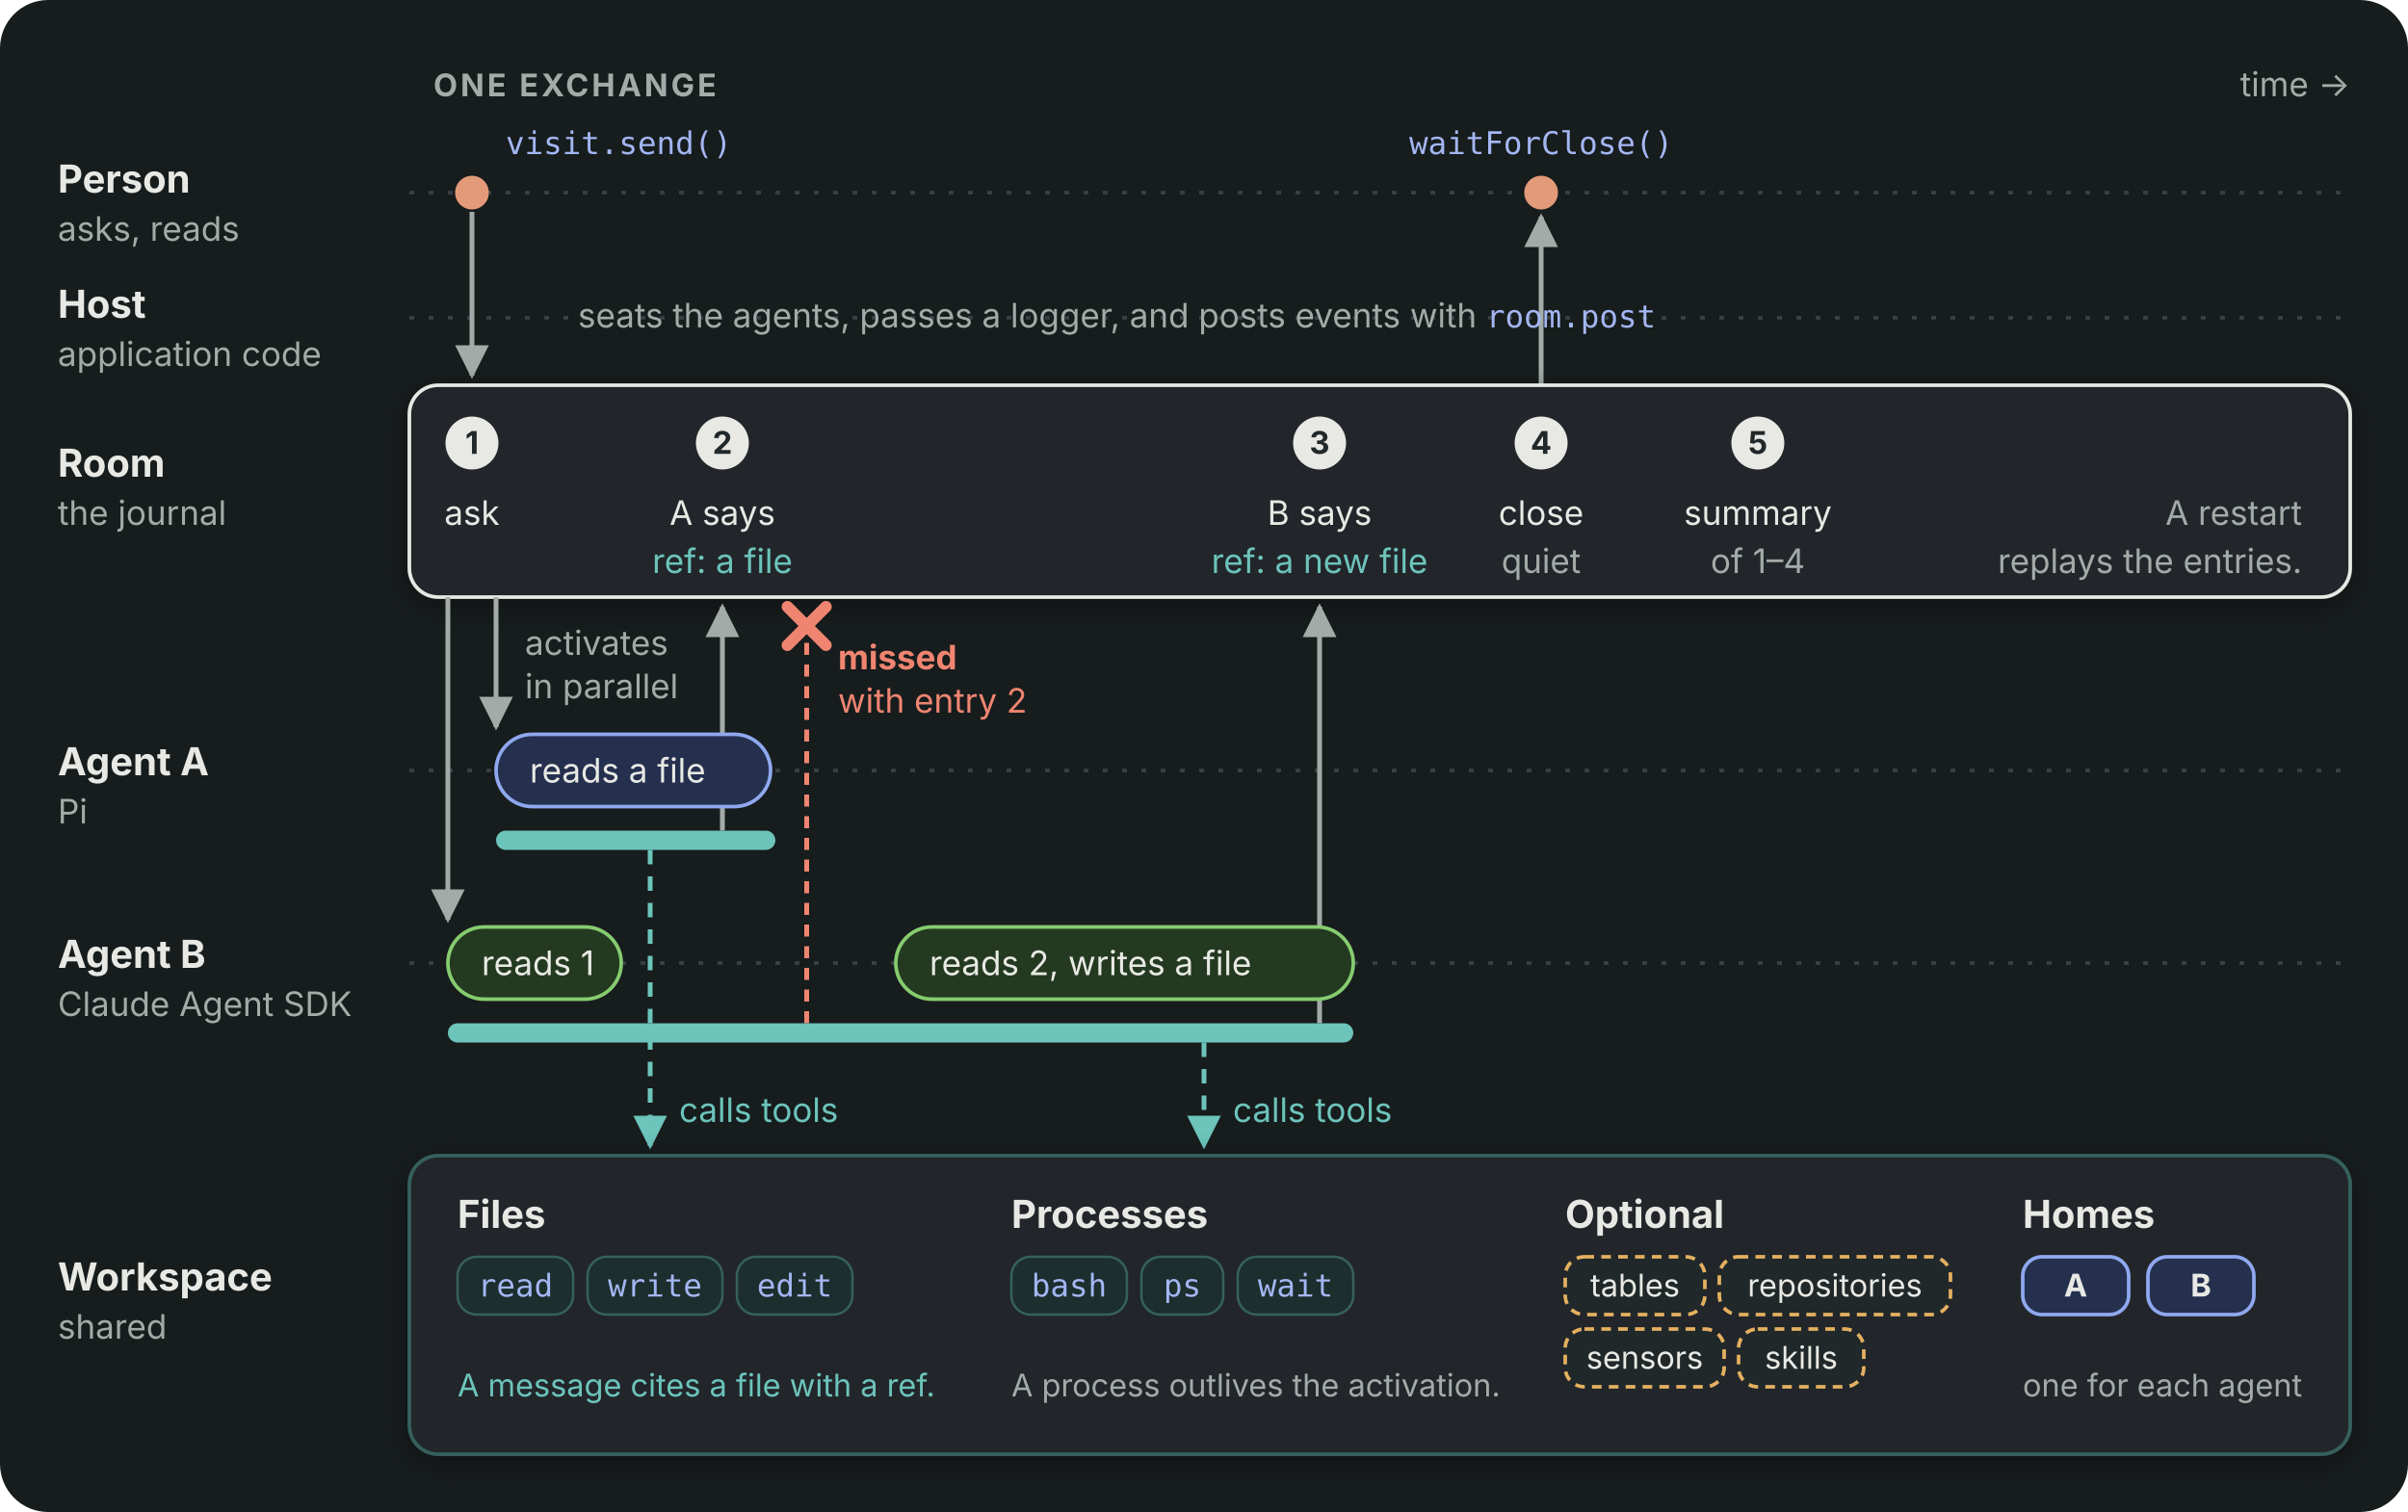
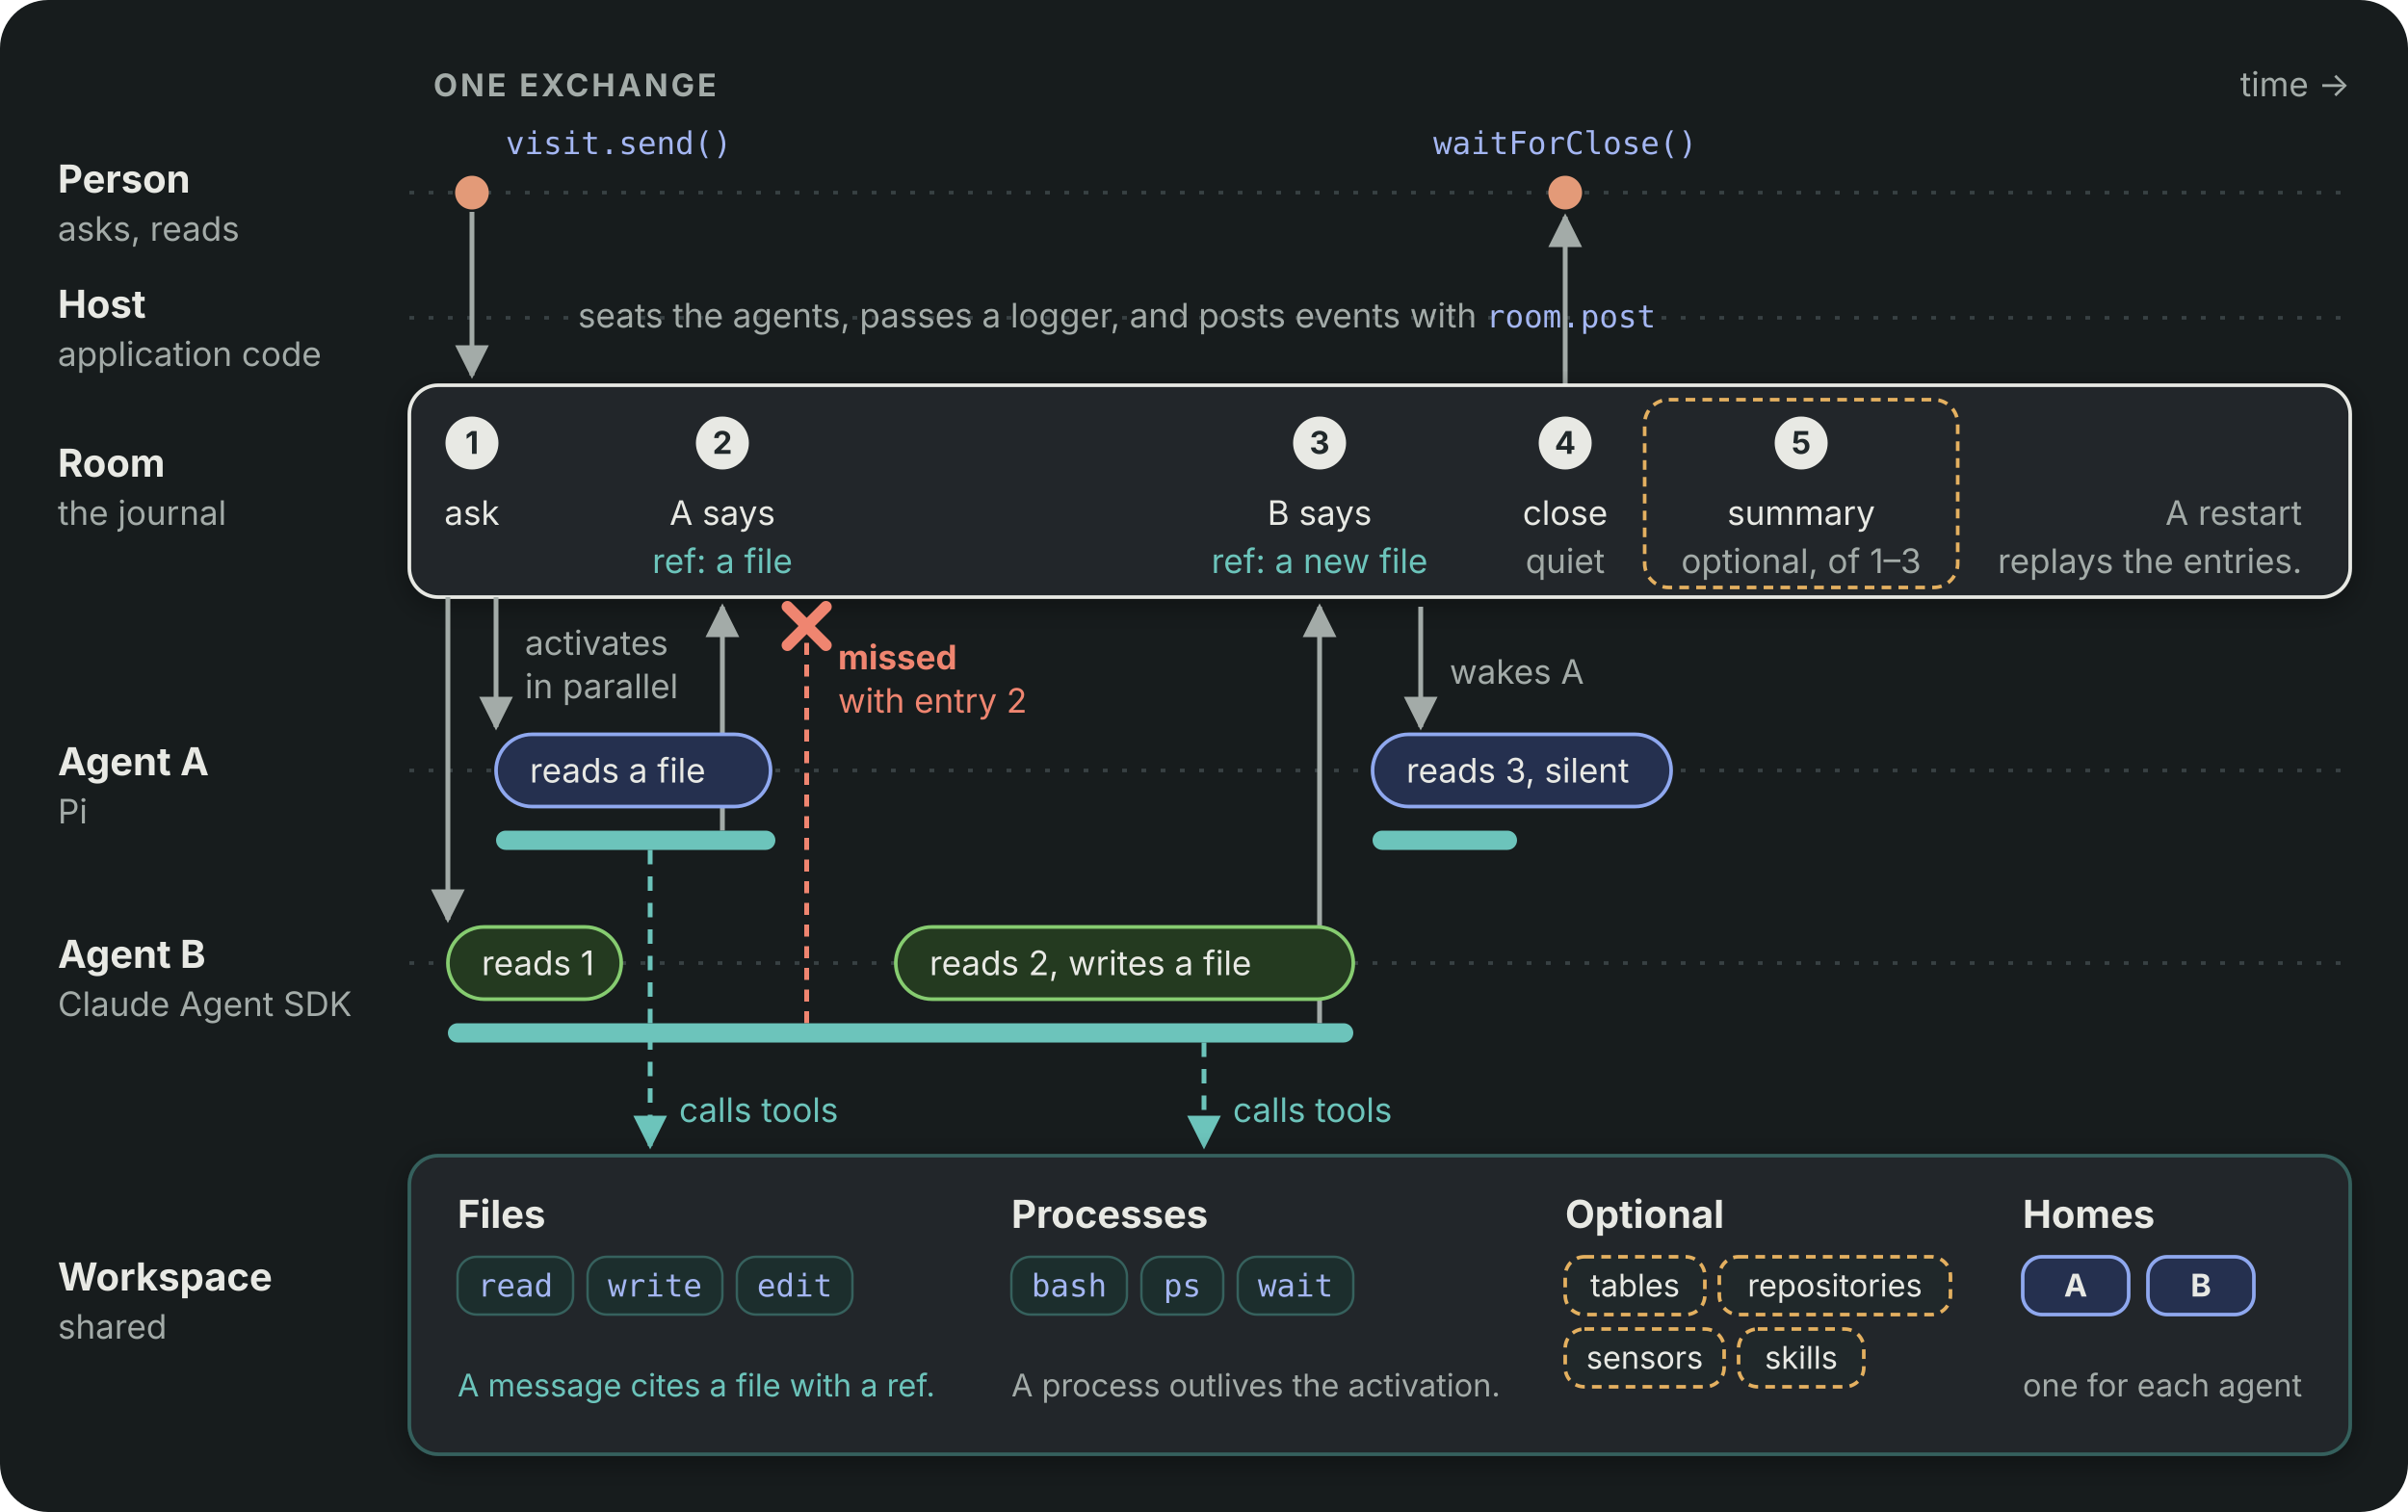
<svg xmlns="http://www.w3.org/2000/svg" width="1000" height="628" viewBox="0 0 1000 628" role="img" aria-labelledby="title desc">
  <defs>
    <marker id="arrow" viewBox="0 0 10 10" refX="9" refY="5" markerWidth="7" markerHeight="7" orient="auto-start-reverse">
      <path d="M0 0 10 5 0 10Z" fill="#a3aba8" />
    </marker>
    <marker id="arrow-teal" viewBox="0 0 10 10" refX="9" refY="5" markerWidth="7" markerHeight="7" orient="auto-start-reverse">
      <path d="M0 0 10 5 0 10Z" fill="#6cc4bb" />
    </marker>
    <marker id="cross" viewBox="0 0 12 12" refX="6" refY="6" markerWidth="12" markerHeight="12">
      <path d="M2 2 10 10 M10 2 2 10" stroke="#ef8570" stroke-width="2.4" stroke-linecap="round" />
    </marker>
    <filter id="shadow" x="-10%" y="-10%" width="120%" height="130%">
      <feDropShadow dx="0" dy="3" stdDeviation="6" flood-color="#000000" flood-opacity="0.35" />
    </filter>
    <style>
      .sans { font-family: Inter, "IBM Plex Sans", system-ui, sans-serif; }
      .mono { font-family: "IBM Plex Mono", ui-monospace, monospace; }
      .ink { fill: #e8e9e4; } .dim { fill: #a3aba8; } .teal { fill: #6cc4bb; } .red { fill: #ef8570; } .code { fill: #a4b6f2; }
      .n { font-size: 16px; font-weight: 700; } .s { font-size: 14px; } .x { font-size: 13px; } .c { font-size: 13px; } .lab { font-size: 13px; font-weight: 700; }
      .flow { fill: none; stroke: #a3aba8; stroke-width: 2; }
      .flow-red { fill: none; stroke: #ef8570; stroke-width: 2; stroke-dasharray: 5 4; }
      .flow-teal { fill: none; stroke: #6cc4bb; stroke-width: 2; stroke-dasharray: 6 5; }
      .guide { stroke: #384143; stroke-width: 1.5; stroke-dasharray: 2 6; }
    </style>
  </defs>
  <rect width="1000" height="628" rx="20" fill="#171c1d" />
  <text x="24" y="80" text-anchor="start" class="sans ink n">Person</text>
  <text x="24" y="100" text-anchor="start" class="sans dim s">asks, reads</text>
  <text x="24" y="132" text-anchor="start" class="sans ink n">Host</text>
  <text x="24" y="152" text-anchor="start" class="sans dim s">application code</text>
  <text x="24" y="198" text-anchor="start" class="sans ink n">Room</text>
  <text x="24" y="218" text-anchor="start" class="sans dim s">the journal</text>
  <text x="24" y="322" text-anchor="start" class="sans ink n">Agent A</text>
  <text x="24" y="342" text-anchor="start" class="sans dim s">Pi</text>
  <text x="24" y="402" text-anchor="start" class="sans ink n">Agent B</text>
  <text x="24" y="422" text-anchor="start" class="sans dim s">Claude Agent SDK</text>
  <text x="24" y="536" text-anchor="start" class="sans ink n">Workspace</text>
  <text x="24" y="556" text-anchor="start" class="sans dim s">shared</text>
  <line x1="170" y1="80" x2="976" y2="80" class="guide" />
  <line x1="170" y1="132" x2="976" y2="132" class="guide" />
  <line x1="170" y1="320" x2="976" y2="320" class="guide" />
  <line x1="170" y1="400" x2="976" y2="400" class="guide" />
  <text x="180" y="40" text-anchor="start" class="sans dim lab" letter-spacing="1.2">ONE EXCHANGE</text>
  <text x="976" y="40" text-anchor="end" class="sans dim s">time →</text>
  <circle cx="196" cy="80" r="7" fill="#e39a78" />
-   <circle cx="640" cy="80" r="7" fill="#e39a78" />
+   <circle cx="650" cy="80" r="7" fill="#e39a78" />
  <text x="210" y="64" text-anchor="start" class="mono code c">visit.send()</text>
-   <text x="640" y="64" text-anchor="middle" class="mono code c">waitForClose()</text>
+   <text x="650" y="64" text-anchor="middle" class="mono code c">waitForClose()</text>
  <path d="M196 88 V156" class="flow" marker-end="url(#arrow)" />
-   <path d="M640 160 V90" class="flow" marker-end="url(#arrow)" />
+   <path d="M650 160 V90" class="flow" marker-end="url(#arrow)" />
  <text x="240" y="136" text-anchor="start" class="sans dim s">seats the agents, passes a logger, and posts events with <tspan class="mono code c">room.post</tspan>
  </text>
  <g filter="url(#shadow)">
    <rect x="170" y="160" width="806" height="88" rx="12" fill="#20282a" stroke="#e8e9e4" stroke-width="1.5" />
  </g>
  <circle cx="196" cy="184" r="11" fill="#e8e9e4" />
  <text x="196" y="188.5" text-anchor="middle" class="sans x" fill="#20282a" font-weight="700">1</text>
  <text x="196" y="218" text-anchor="middle" class="sans ink s">ask</text>
  <circle cx="300" cy="184" r="11" fill="#e8e9e4" />
  <text x="300" y="188.5" text-anchor="middle" class="sans x" fill="#20282a" font-weight="700">2</text>
  <text x="300" y="218" text-anchor="middle" class="sans ink s">A says</text>
  <text x="300" y="238" text-anchor="middle" class="sans teal s">ref: a file</text>
  <circle cx="548" cy="184" r="11" fill="#e8e9e4" />
  <text x="548" y="188.5" text-anchor="middle" class="sans x" fill="#20282a" font-weight="700">3</text>
  <text x="548" y="218" text-anchor="middle" class="sans ink s">B says</text>
  <text x="548" y="238" text-anchor="middle" class="sans teal s">ref: a new file</text>
-   <circle cx="640" cy="184" r="11" fill="#e8e9e4" />
-   <text x="640" y="188.5" text-anchor="middle" class="sans x" fill="#20282a" font-weight="700">4</text>
-   <text x="640" y="218" text-anchor="middle" class="sans ink s">close</text>
-   <text x="640" y="238" text-anchor="middle" class="sans dim s">quiet</text>
-   <circle cx="730" cy="184" r="11" fill="#e8e9e4" />
-   <text x="730" y="188.5" text-anchor="middle" class="sans x" fill="#20282a" font-weight="700">5</text>
-   <text x="730" y="218" text-anchor="middle" class="sans ink s">summary</text>
-   <text x="730" y="238" text-anchor="middle" class="sans dim s">of 1–4</text>
+   <circle cx="650" cy="184" r="11" fill="#e8e9e4" />
+   <text x="650" y="188.5" text-anchor="middle" class="sans x" fill="#20282a" font-weight="700">4</text>
+   <text x="650" y="218" text-anchor="middle" class="sans ink s">close</text>
+   <text x="650" y="238" text-anchor="middle" class="sans dim s">quiet</text>
+   <rect x="683" y="166" width="130" height="78" rx="10" fill="none" stroke="#e4b060" stroke-width="1.5" stroke-dasharray="4 3" />
+   <circle cx="748" cy="184" r="11" fill="#e8e9e4" />
+   <text x="748" y="188.5" text-anchor="middle" class="sans x" fill="#20282a" font-weight="700">5</text>
+   <text x="748" y="218" text-anchor="middle" class="sans ink s">summary</text>
+   <text x="748" y="238" text-anchor="middle" class="sans dim s">optional, of 1–3</text>
  <text x="956" y="218" text-anchor="end" class="sans dim s">A restart</text>
  <text x="956" y="238" text-anchor="end" class="sans dim s">replays the entries.</text>
  <path d="M186 248 V382" class="flow" marker-end="url(#arrow)" />
  <path d="M206 248 V302" class="flow" marker-end="url(#arrow)" />
  <text x="218" y="272" text-anchor="start" class="sans dim s">activates</text>
  <text x="218" y="290" text-anchor="start" class="sans dim s">in parallel</text>
  <path d="M300 345 V252" class="flow" marker-end="url(#arrow)" />
  <path d="M335 425 V260" class="flow-red" marker-end="url(#cross)" />
  <text x="348" y="278" text-anchor="start" class="sans red s" font-weight="700">missed</text>
  <text x="348" y="296" text-anchor="start" class="sans red s">with entry 2</text>
  <path d="M548 425 V252" class="flow" marker-end="url(#arrow)" />
+   <path d="M590 252 V302" class="flow" marker-end="url(#arrow)" />
+   <text x="602" y="284" text-anchor="start" class="sans dim s">wakes A</text>
  <rect x="206" y="305" width="114" height="30" rx="15" fill="#25304f" stroke="#8fa8ef" stroke-width="1.5" />
  <text x="220" y="325" text-anchor="start" class="sans ink s">reads a file</text>
  <rect x="206" y="345" width="116" height="8" rx="4" fill="#6cc4bb" />
+   <rect x="570" y="305" width="124" height="30" rx="15" fill="#25304f" stroke="#8fa8ef" stroke-width="1.5" />
+   <text x="584" y="325" text-anchor="start" class="sans ink s">reads 3, silent</text>
+   <rect x="570" y="345" width="60" height="8" rx="4" fill="#6cc4bb" />
  <rect x="186" y="385" width="72" height="30" rx="15" fill="#243a20" stroke="#86cc70" stroke-width="1.5" />
  <text x="200" y="405" text-anchor="start" class="sans ink s">reads 1</text>
  <rect x="372" y="385" width="190" height="30" rx="15" fill="#243a20" stroke="#86cc70" stroke-width="1.5" />
  <text x="386" y="405" text-anchor="start" class="sans ink s">reads 2, writes a file</text>
  <rect x="186" y="425" width="376" height="8" rx="4" fill="#6cc4bb" />
  <path d="M270 353 V476" class="flow-teal" marker-end="url(#arrow-teal)" />
  <path d="M500 433 V476" class="flow-teal" marker-end="url(#arrow-teal)" />
  <text x="282" y="466" text-anchor="start" class="sans teal s">calls tools</text>
  <text x="512" y="466" text-anchor="start" class="sans teal s">calls tools</text>
  <g filter="url(#shadow)">
    <rect x="170" y="480" width="806" height="124" rx="12" fill="#20282a" stroke="#36615d" stroke-width="1.5" />
  </g>
  <text x="190" y="510" text-anchor="start" class="sans ink n">Files</text>
  <rect x="190" y="522" width="48" height="24" rx="8" fill="#1c2e2d" stroke="#36615d" />
  <text x="214.0" y="538.5" text-anchor="middle" class="mono code c">read</text>
  <rect x="244" y="522" width="56" height="24" rx="8" fill="#1c2e2d" stroke="#36615d" />
  <text x="272.0" y="538.5" text-anchor="middle" class="mono code c">write</text>
  <rect x="306" y="522" width="48" height="24" rx="8" fill="#1c2e2d" stroke="#36615d" />
  <text x="330.0" y="538.5" text-anchor="middle" class="mono code c">edit</text>
  <text x="190" y="580" text-anchor="start" class="sans teal x">A message cites a file with a ref.</text>
  <text x="420" y="510" text-anchor="start" class="sans ink n">Processes</text>
  <rect x="420" y="522" width="48" height="24" rx="8" fill="#1c2e2d" stroke="#36615d" />
  <text x="444.0" y="538.5" text-anchor="middle" class="mono code c">bash</text>
  <rect x="474" y="522" width="34" height="24" rx="8" fill="#1c2e2d" stroke="#36615d" />
  <text x="491.0" y="538.5" text-anchor="middle" class="mono code c">ps</text>
  <rect x="514" y="522" width="48" height="24" rx="8" fill="#1c2e2d" stroke="#36615d" />
  <text x="538.0" y="538.5" text-anchor="middle" class="mono code c">wait</text>
  <text x="420" y="580" text-anchor="start" class="sans dim x">A process outlives the activation.</text>
  <text x="650" y="510" text-anchor="start" class="sans ink n">Optional</text>
  <rect x="650" y="522" width="58" height="24" rx="8" fill="#20282a" stroke="#e4b060" stroke-width="1.5" stroke-dasharray="4 3" />
  <text x="679.0" y="538.5" text-anchor="middle" class="sans ink x">tables</text>
  <rect x="714" y="522" width="96" height="24" rx="8" fill="#20282a" stroke="#e4b060" stroke-width="1.5" stroke-dasharray="4 3" />
  <text x="762.0" y="538.5" text-anchor="middle" class="sans ink x">repositories</text>
  <rect x="650" y="552" width="66" height="24" rx="8" fill="#20282a" stroke="#e4b060" stroke-width="1.5" stroke-dasharray="4 3" />
  <text x="683.0" y="568.5" text-anchor="middle" class="sans ink x">sensors</text>
  <rect x="722" y="552" width="52" height="24" rx="8" fill="#20282a" stroke="#e4b060" stroke-width="1.5" stroke-dasharray="4 3" />
  <text x="748.0" y="568.5" text-anchor="middle" class="sans ink x">skills</text>
  <text x="840" y="510" text-anchor="start" class="sans ink n">Homes</text>
  <rect x="840" y="522" width="44" height="24" rx="8" fill="#25304f" stroke="#8fa8ef" stroke-width="1.5" />
  <text x="862" y="538.5" text-anchor="middle" class="sans ink x" font-weight="700">A</text>
  <rect x="892" y="522" width="44" height="24" rx="8" fill="#25304f" stroke="#8fa8ef" stroke-width="1.5" />
  <text x="914" y="538.5" text-anchor="middle" class="sans ink x" font-weight="700">B</text>
  <text x="840" y="580" text-anchor="start" class="sans dim x">one for each agent</text>
</svg>
